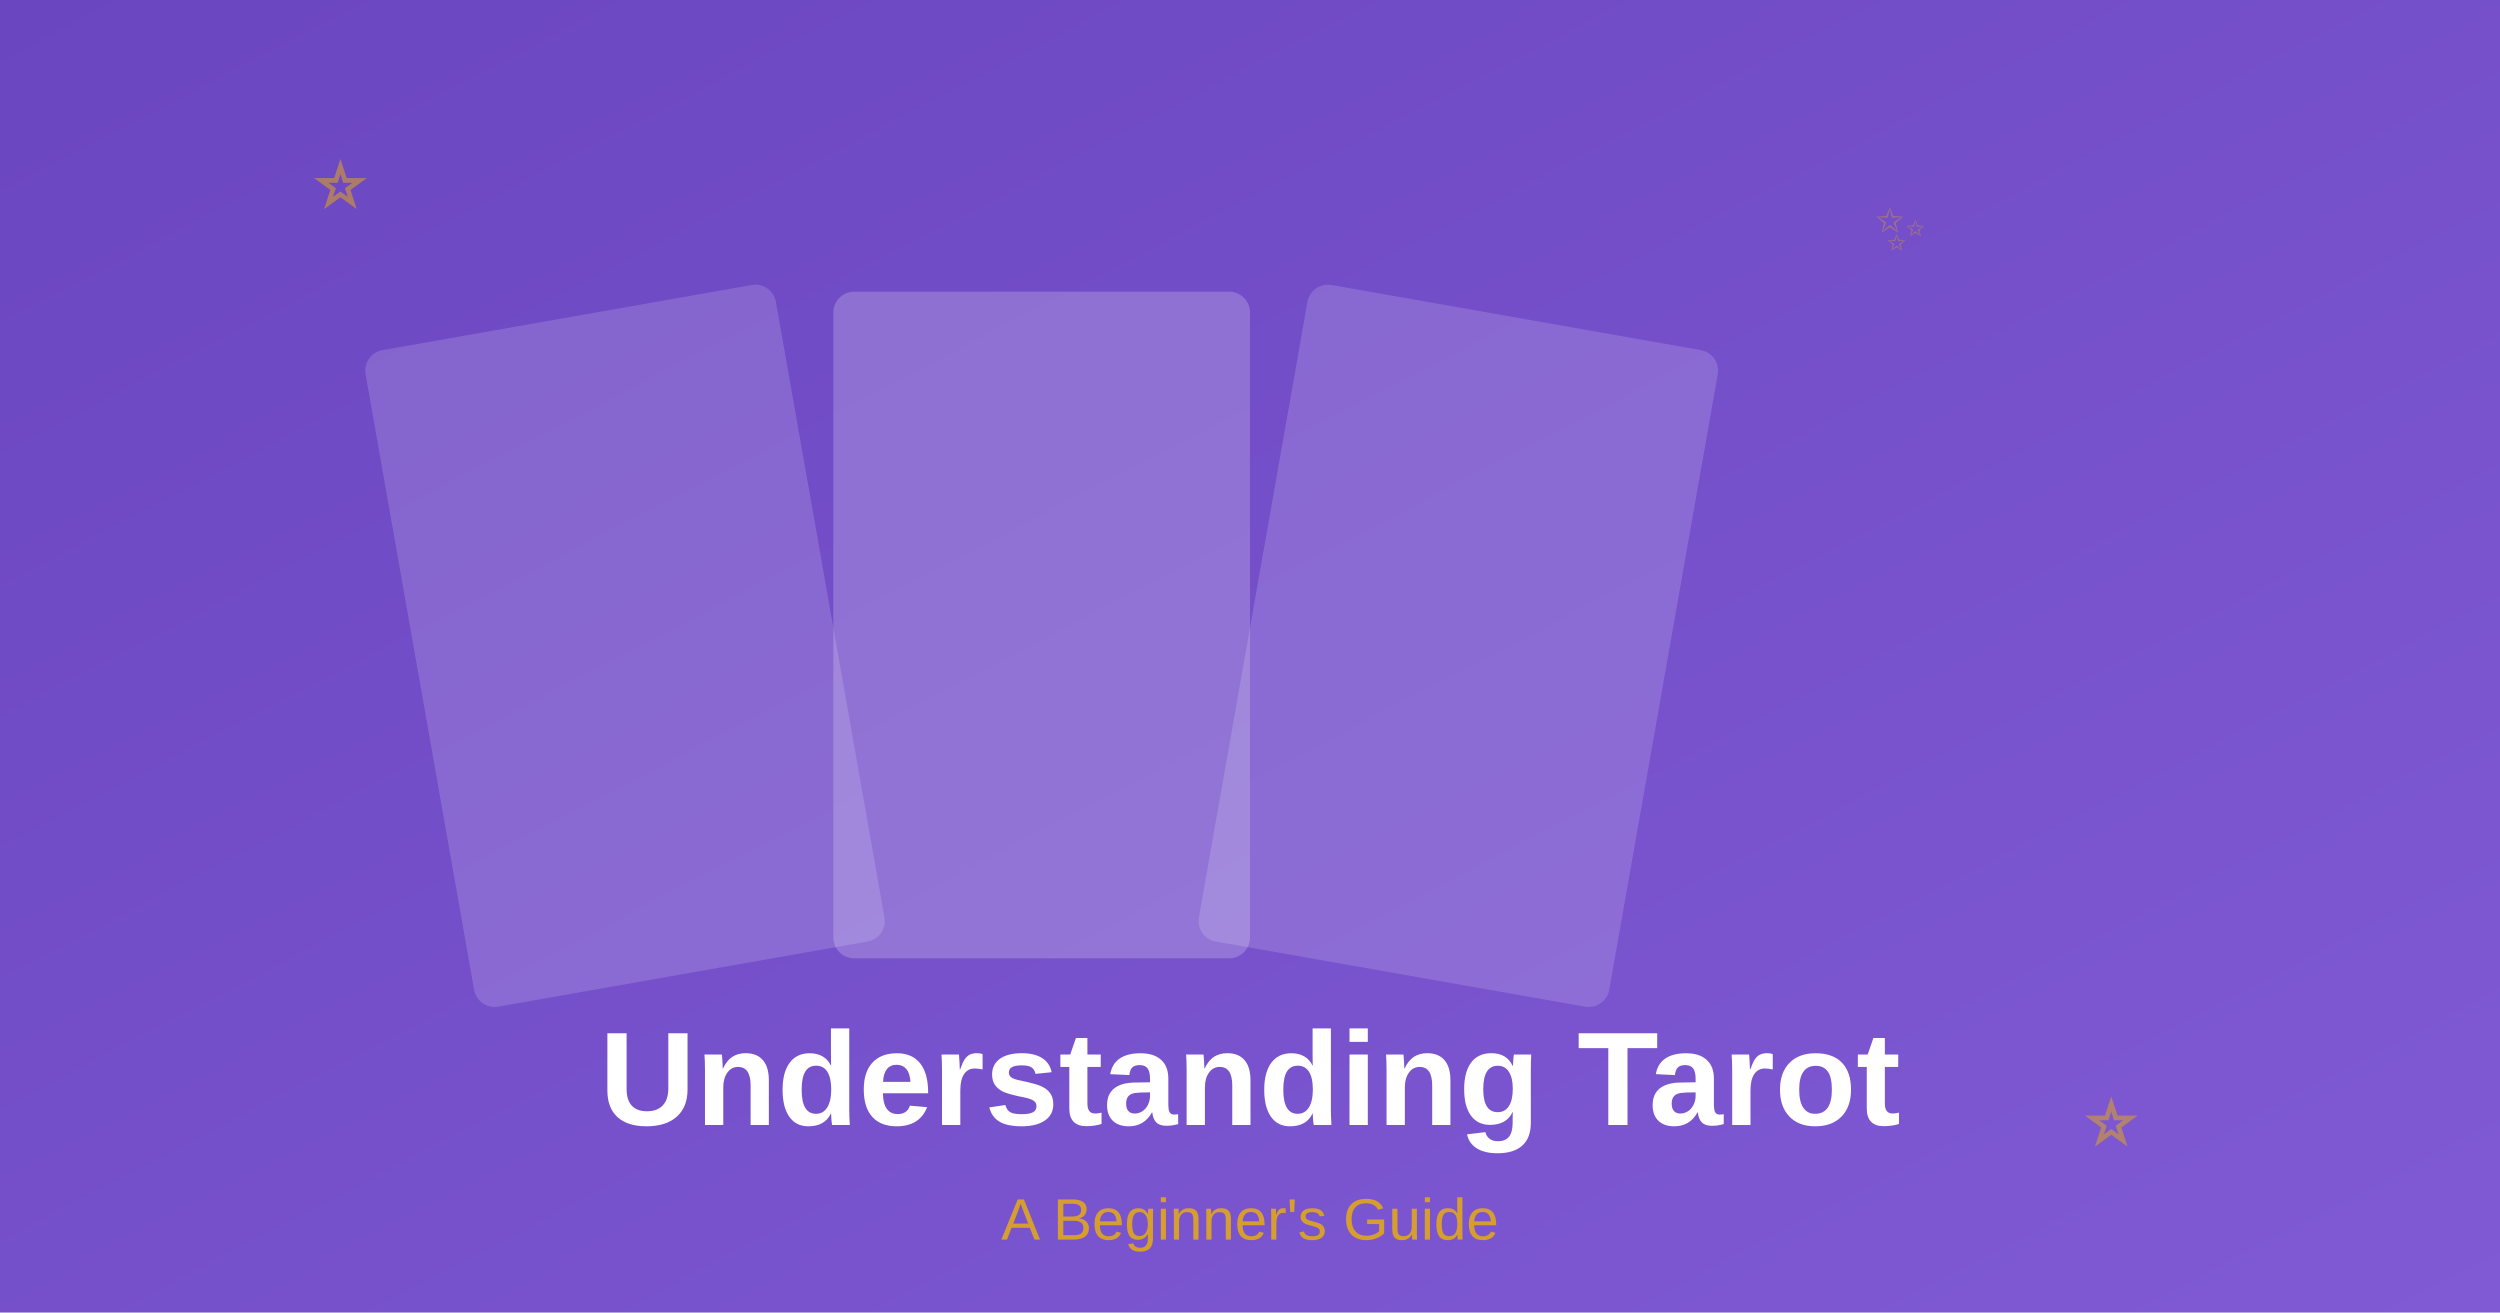
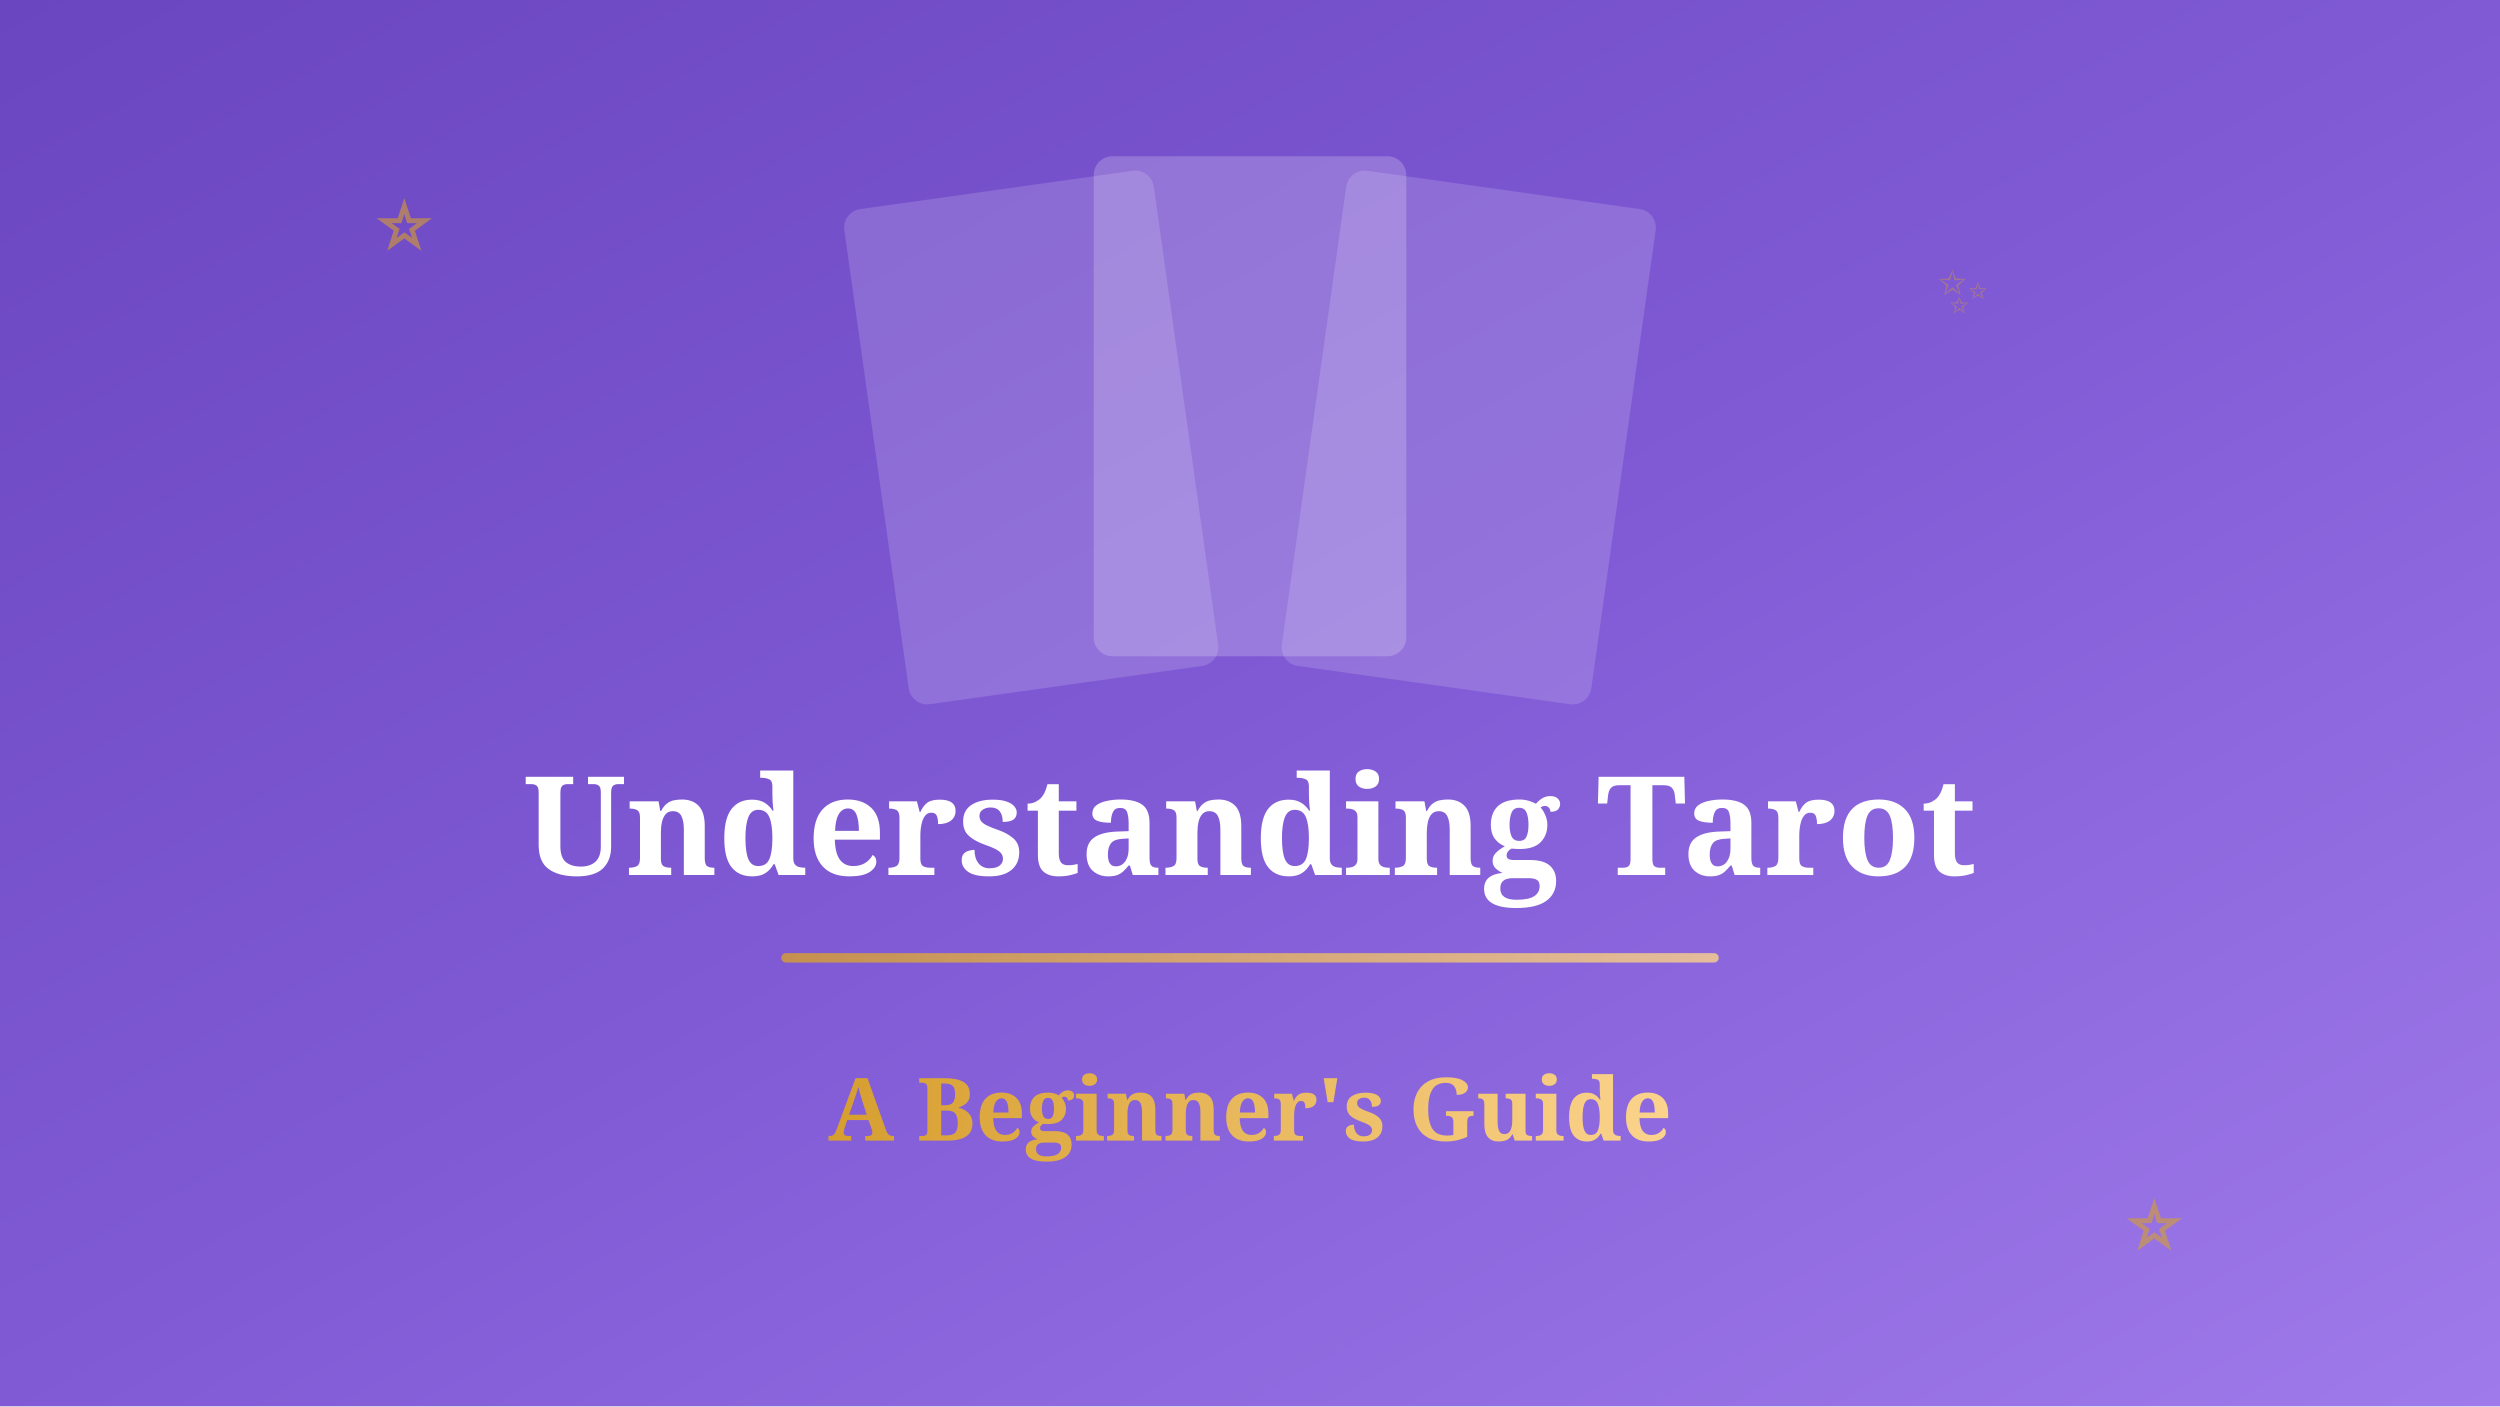
- <svg xmlns="http://www.w3.org/2000/svg" width="1200" height="630">
+ <svg xmlns="http://www.w3.org/2000/svg" viewBox="0 0 800 450">
  <defs>
-     <linearGradient id="bg2" x1="0%" y1="0%" x2="100%" y2="100%">
+     <linearGradient id="bgGrad" x1="0%" y1="0%" x2="100%" y2="100%">
      <stop offset="0%" style="stop-color:#6b46c1;stop-opacity:1" />
-       <stop offset="100%" style="stop-color:#805ad5;stop-opacity:1" />
+       <stop offset="50%" style="stop-color:#805ad5;stop-opacity:1" />
+       <stop offset="100%" style="stop-color:#9f7aea;stop-opacity:1" />
+     </linearGradient>
+     <linearGradient id="goldGrad" x1="0%" y1="0%" x2="100%" y2="0%">
+       <stop offset="0%" style="stop-color:#d69e2e;stop-opacity:1" />
+       <stop offset="100%" style="stop-color:#fbd38d;stop-opacity:1" />
    </linearGradient>
  </defs>
-   <rect width="1200" height="630" fill="url(#bg2)" />
-   <rect x="200" y="150" width="200" height="320" fill="rgba(255,255,255,0.15)" rx="10" transform="rotate(-10 300 310)" />
-   <rect x="400" y="140" width="200" height="320" fill="rgba(255,255,255,0.2)" rx="10" />
-   <rect x="600" y="150" width="200" height="320" fill="rgba(255,255,255,0.15)" rx="10" transform="rotate(10 700 310)" />
-   <text x="150" y="100" font-size="40" fill="rgba(214,158,46,0.6)">⭐</text>
-   <text x="1000" y="550" font-size="40" fill="rgba(214,158,46,0.6)">⭐</text>
-   <text x="900" y="120" font-size="30" fill="rgba(214,158,46,0.4)">✨</text>
-   <text x="600" y="540" font-family="Arial, sans-serif" font-size="64" font-weight="bold" fill="white" text-anchor="middle">
-     Understanding Tarot
-   </text>
-   <text x="600" y="595" font-family="Arial, sans-serif" font-size="28" fill="rgba(214,158,46,1)" text-anchor="middle">
-     A Beginner's Guide
-   </text>
+   <rect width="800" height="450" fill="url(#bgGrad)" />
+   <rect x="280" y="60" width="100" height="160" fill="rgba(255,255,255,0.15)" rx="6" transform="rotate(-8 330 140)" />
+   <rect x="350" y="50" width="100" height="160" fill="rgba(255,255,255,0.2)" rx="6" />
+   <rect x="420" y="60" width="100" height="160" fill="rgba(255,255,255,0.15)" rx="6" transform="rotate(8 470 140)" />
+   <text x="120" y="80" font-size="28" fill="rgba(214,158,46,0.6)">⭐</text>
+   <text x="680" y="400" font-size="28" fill="rgba(214,158,46,0.6)">⭐</text>
+   <text x="620" y="100" font-size="20" fill="rgba(214,158,46,0.4)">✨</text>
+   <text x="400" y="280" text-anchor="middle" font-family="Georgia, serif" font-size="44" font-weight="bold" fill="white">Understanding Tarot</text>
+   <rect x="250" y="305" width="300" height="3" rx="1.5" fill="url(#goldGrad)" opacity="0.8" />
+   <text x="400" y="365" text-anchor="middle" font-family="Georgia, serif" font-size="28" font-weight="bold" fill="url(#goldGrad)">A Beginner's Guide</text>
</svg>
